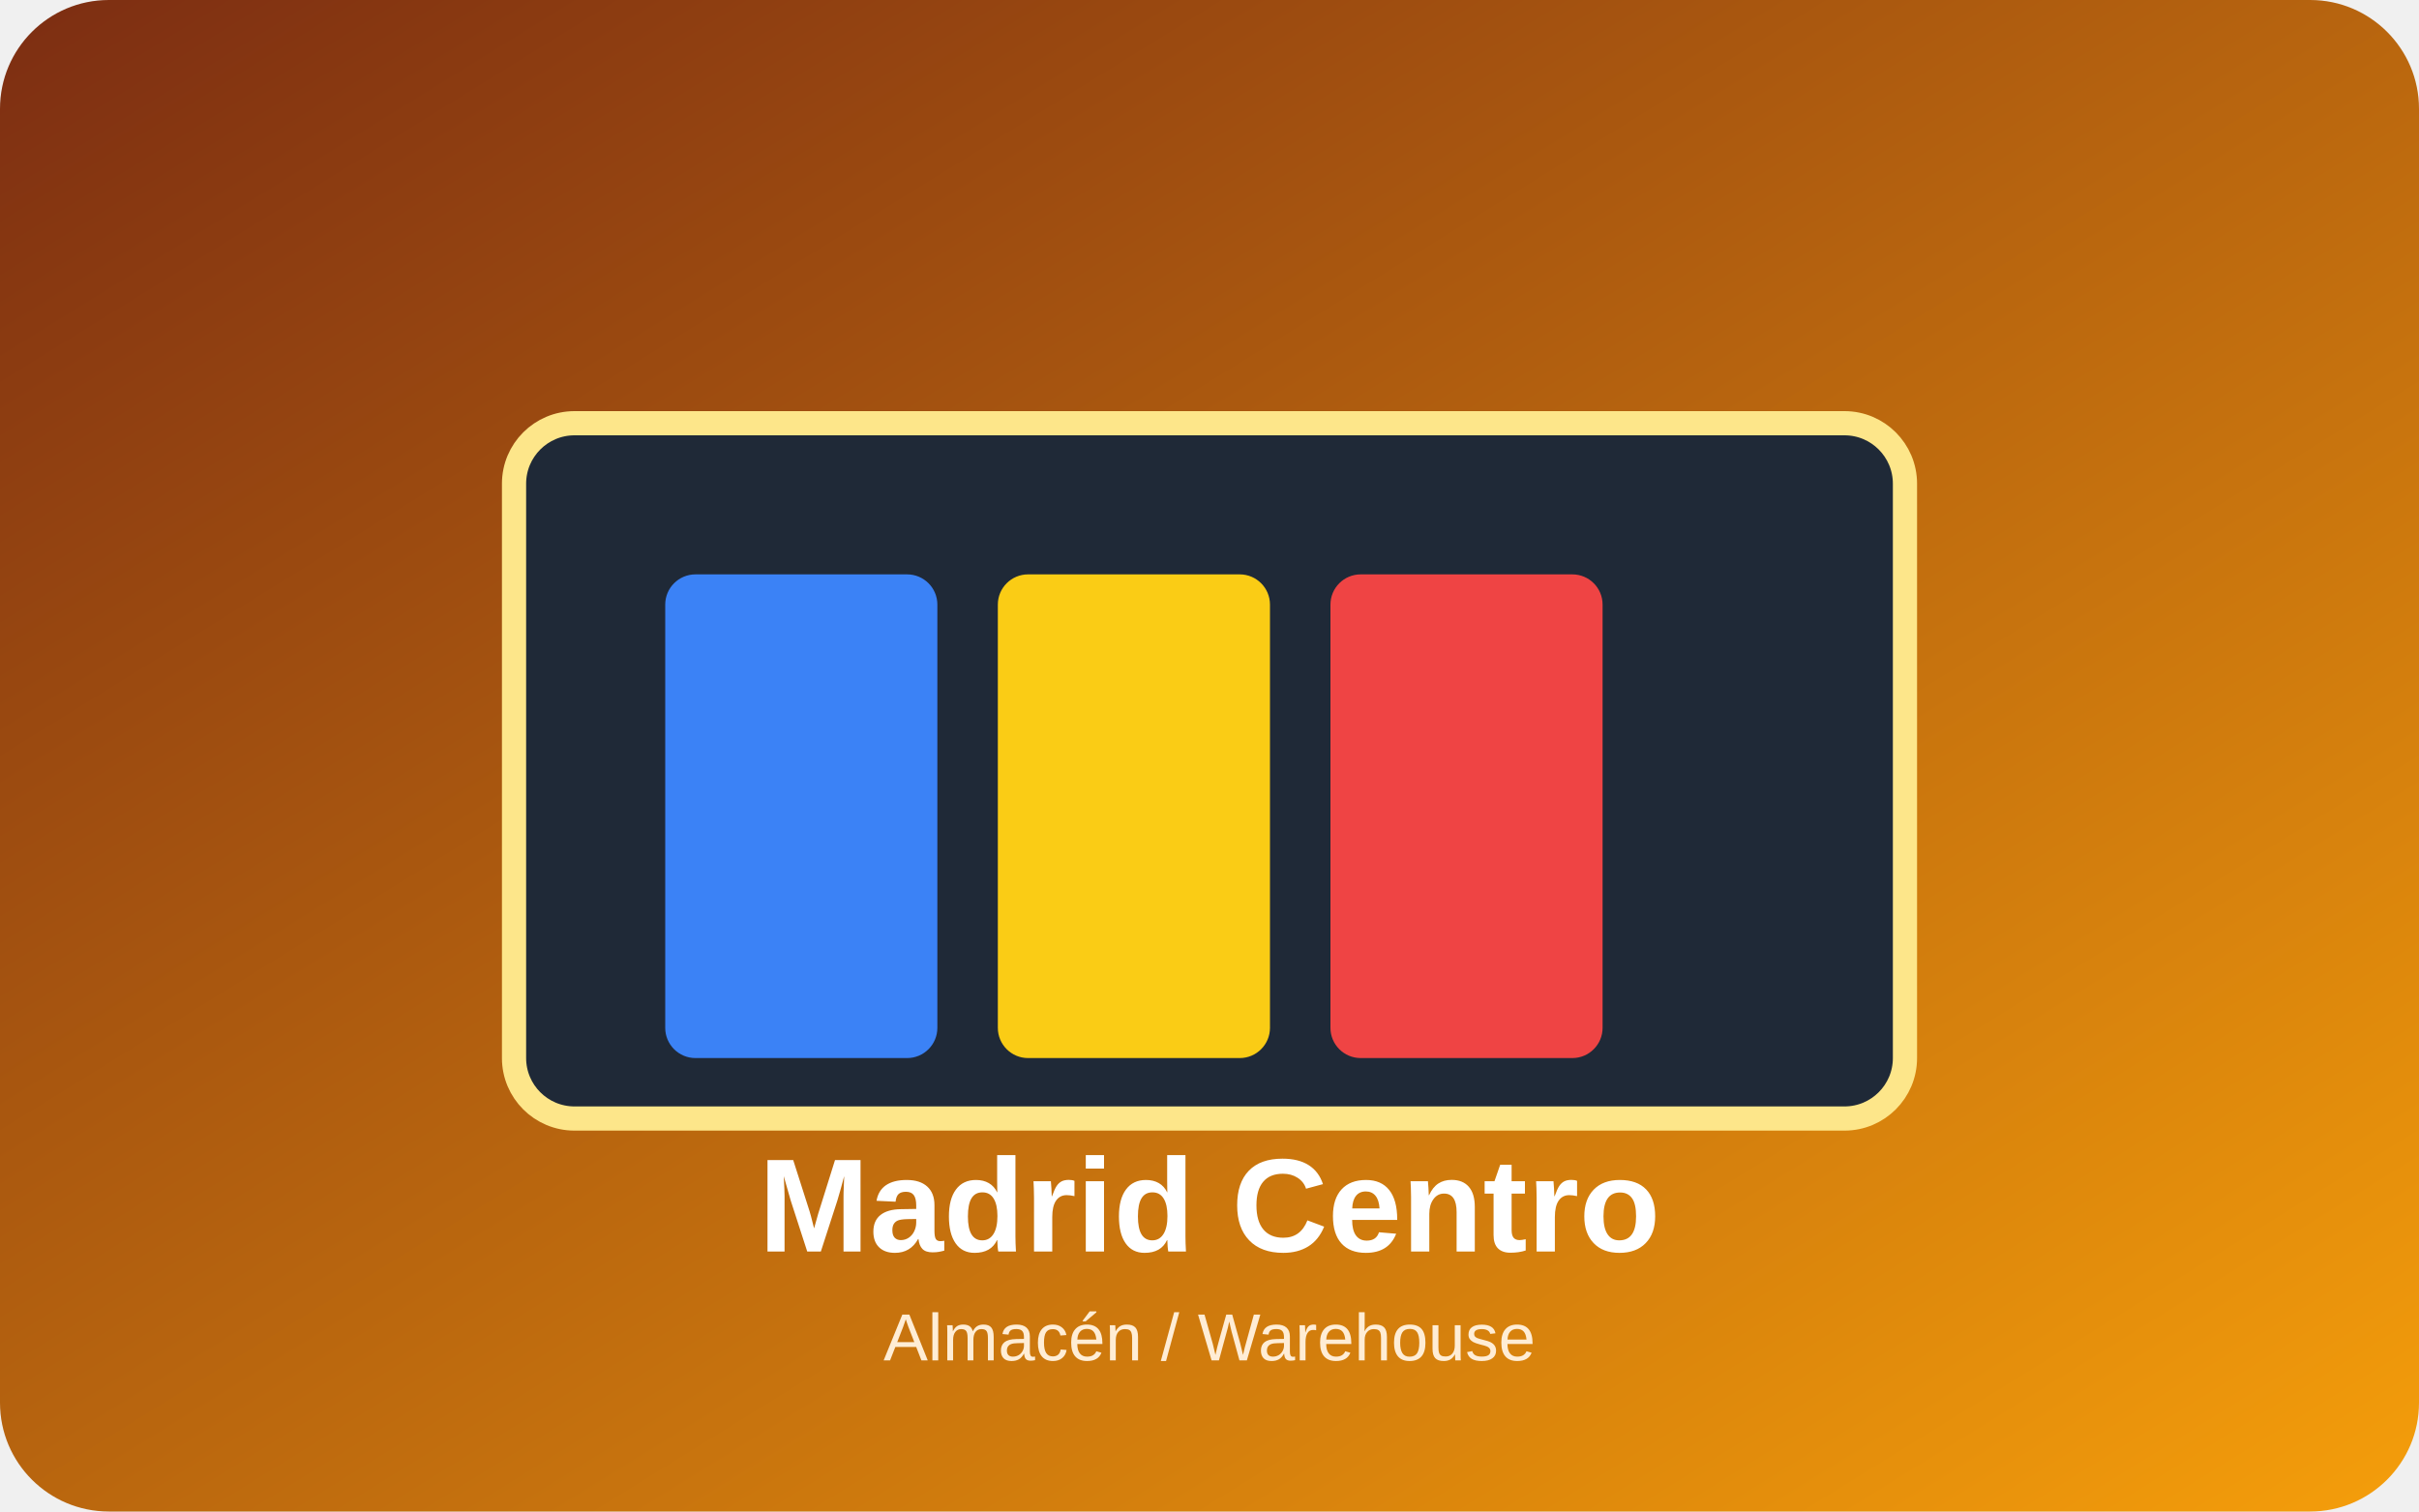
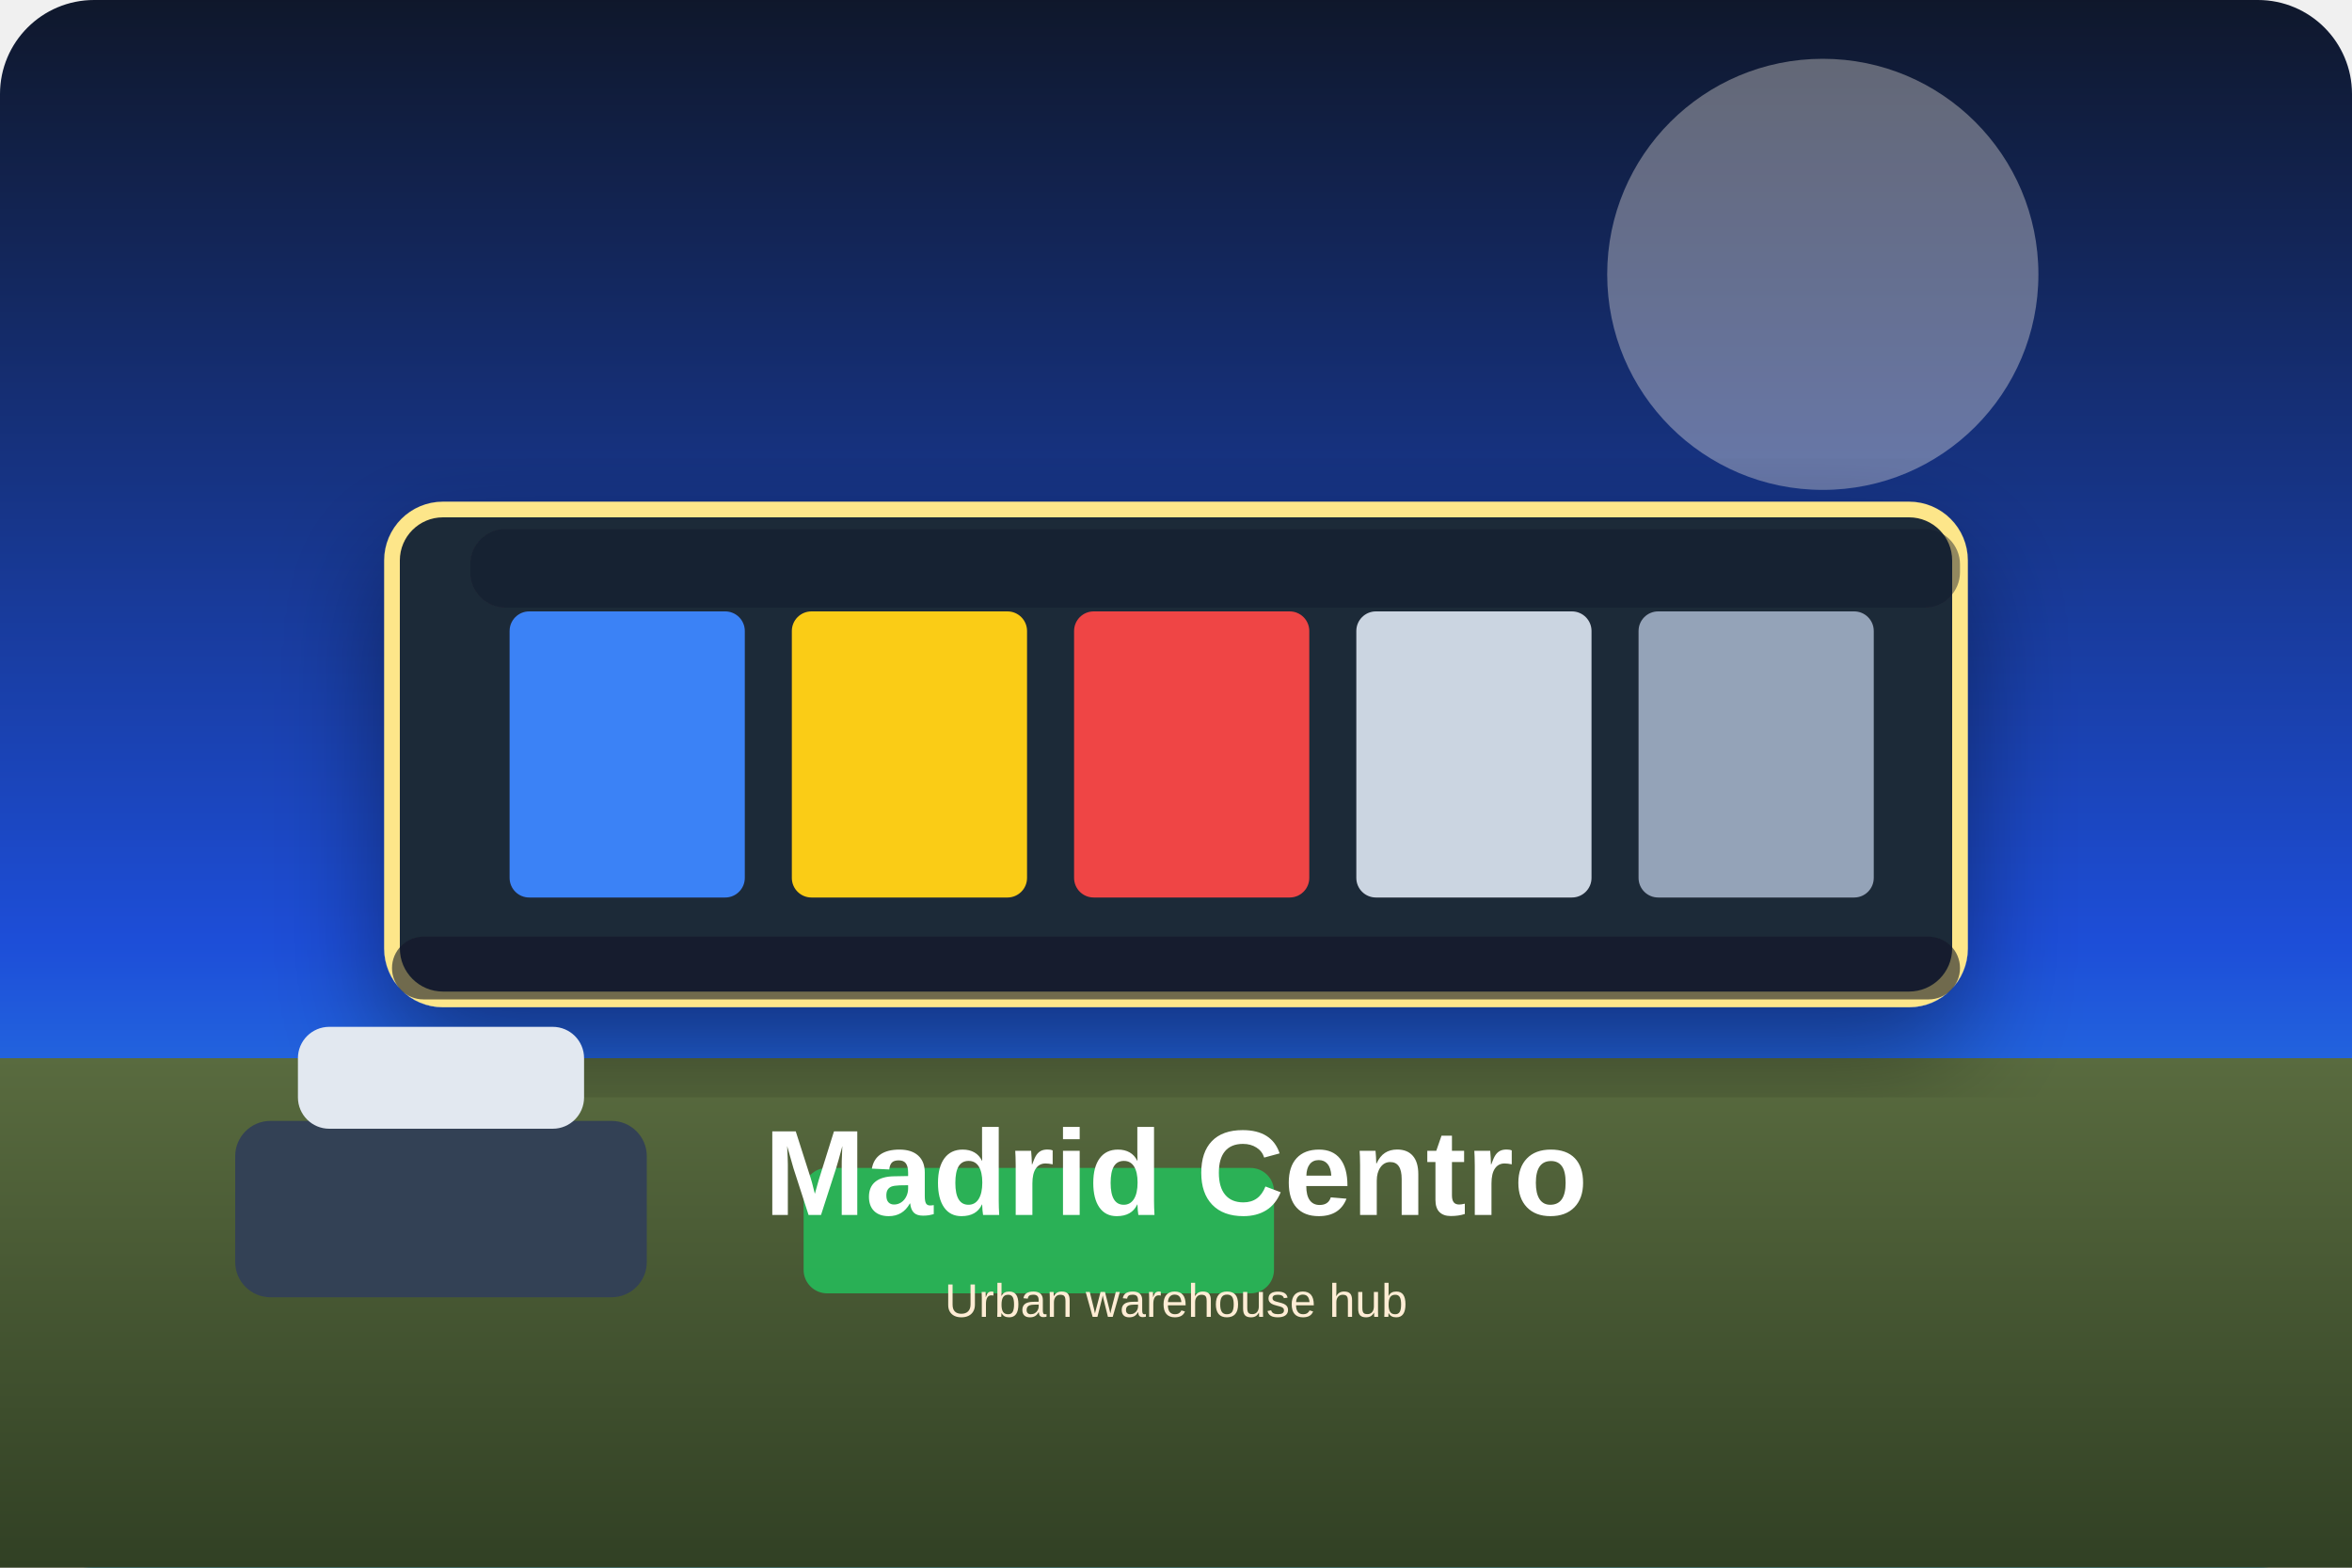
- <svg xmlns="http://www.w3.org/2000/svg" viewBox="0 0 800 500" role="img" aria-label="Almacén Madrid">
+ <svg xmlns="http://www.w3.org/2000/svg" viewBox="0 0 1200 800" role="img" aria-label="Almacén Madrid">
  <defs>
-     <linearGradient id="bg" x1="0" y1="0" x2="1" y2="1">
-       <stop offset="0%" stop-color="#7c2d12" />
-       <stop offset="100%" stop-color="#f59e0b" />
+     <linearGradient id="sky" x1="0" y1="0" x2="0" y2="1">
+       <stop offset="0%" stop-color="#0f172a" />
+       <stop offset="60%" stop-color="#1d4ed8" />
+       <stop offset="100%" stop-color="#38bdf8" />
    </linearGradient>
+     <linearGradient id="ground" x1="0" y1="0" x2="0" y2="1">
+       <stop offset="0%" stop-color="#596b3f" />
+       <stop offset="100%" stop-color="#314024" />
+     </linearGradient>
+     <filter id="shadow" x="-20%" y="-20%" width="140%" height="140%">
+       <feDropShadow dx="0" dy="24" stdDeviation="28" flood-color="#000000" flood-opacity="0.42" />
+     </filter>
  </defs>
-   <rect width="800" height="500" rx="36" fill="url(#bg)" />
-   <rect x="170" y="140" width="460" height="230" rx="20" fill="#1f2937" stroke="#fde68a" stroke-width="8" />
-   <rect x="220" y="190" width="90" height="160" rx="10" fill="#3b82f6" />
-   <rect x="330" y="190" width="90" height="160" rx="10" fill="#facc15" />
-   <rect x="440" y="190" width="90" height="160" rx="10" fill="#ef4444" />
-   <text x="400" y="414" fill="#ffffff" font-family="Arial, Helvetica, sans-serif" font-size="44" font-weight="700" text-anchor="middle">Madrid Centro</text>
-   <text x="400" y="450" fill="#ffedd5" font-family="Arial, Helvetica, sans-serif" font-size="22" text-anchor="middle">Almacén / Warehouse</text>
+   <rect width="1200" height="800" rx="48" fill="url(#sky)" />
+   <rect y="540" width="1200" height="260" fill="url(#ground)" />
+   <circle cx="930" cy="140" r="110" fill="#fff7ed" opacity="0.35" />
+   <g filter="url(#shadow)">
+     <rect x="200" y="260" width="800" height="250" rx="26" fill="#1f2937" stroke="#fde68a" stroke-width="8" />
+     <rect x="260" y="312" width="120" height="146" rx="10" fill="#3b82f6" />
+     <rect x="404" y="312" width="120" height="146" rx="10" fill="#facc15" />
+     <rect x="548" y="312" width="120" height="146" rx="10" fill="#ef4444" />
+     <rect x="692" y="312" width="120" height="146" rx="10" fill="#cbd5e1" />
+     <rect x="836" y="312" width="120" height="146" rx="10" fill="#94a3b8" />
+     <rect x="240" y="270" width="760" height="40" rx="18" fill="#0f172a" opacity="0.45" />
+     <rect x="200" y="478" width="800" height="32" rx="16" fill="#111827" opacity="0.6" />
+   </g>
+   <rect x="120" y="572" width="210" height="90" rx="18" fill="#334155" />
+   <rect x="152" y="524" width="146" height="52" rx="16" fill="#e2e8f0" />
+   <rect x="410" y="596" width="240" height="64" rx="12" fill="#22c55e" opacity="0.8" />
+   <text x="600" y="620" fill="#ffffff" font-family="Arial, Helvetica, sans-serif" font-size="62" font-weight="700" text-anchor="middle">Madrid Centro</text>
+   <text x="600" y="672" fill="#ffedd5" font-family="Arial, Helvetica, sans-serif" font-size="24" text-anchor="middle">Urban warehouse hub</text>
</svg>
